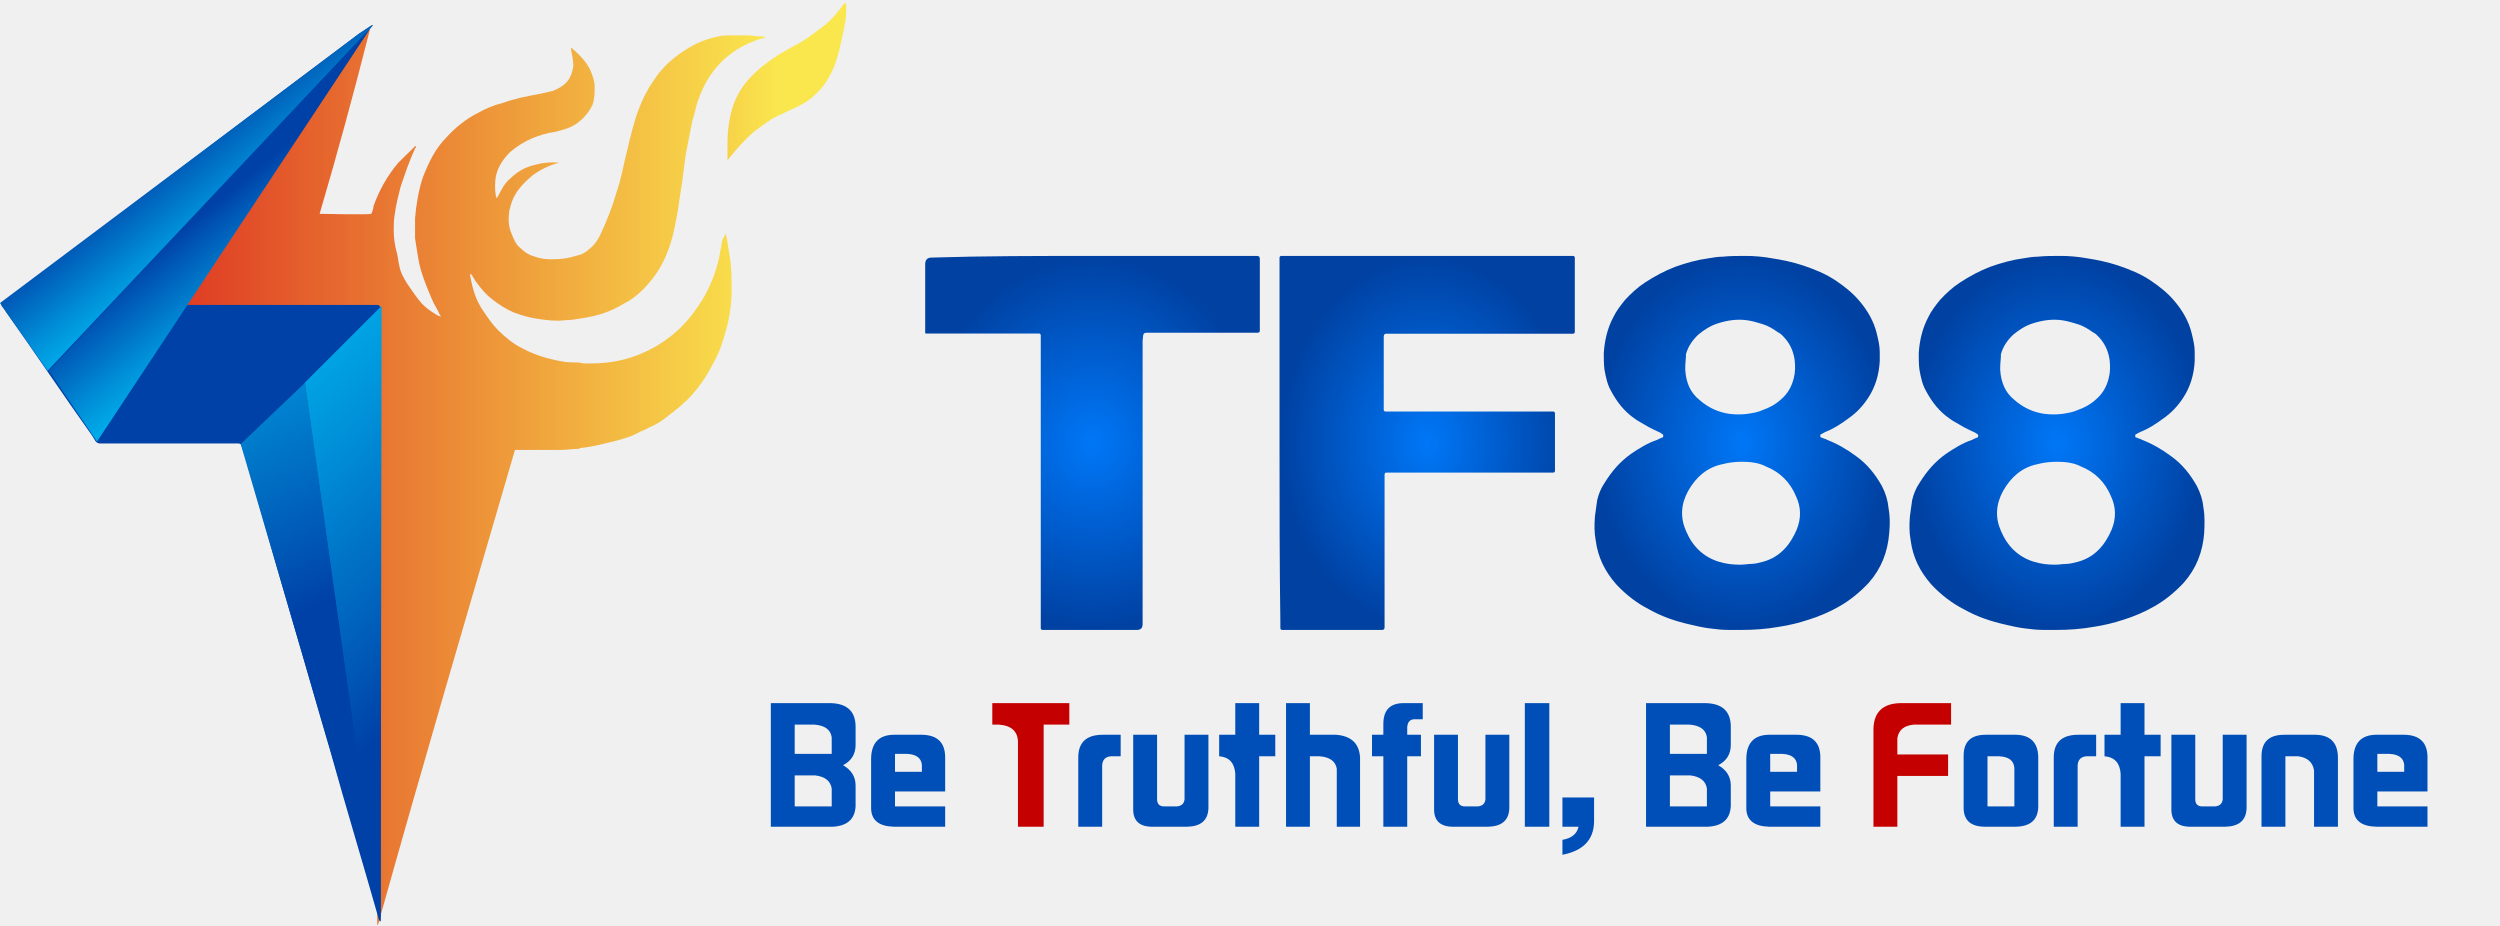
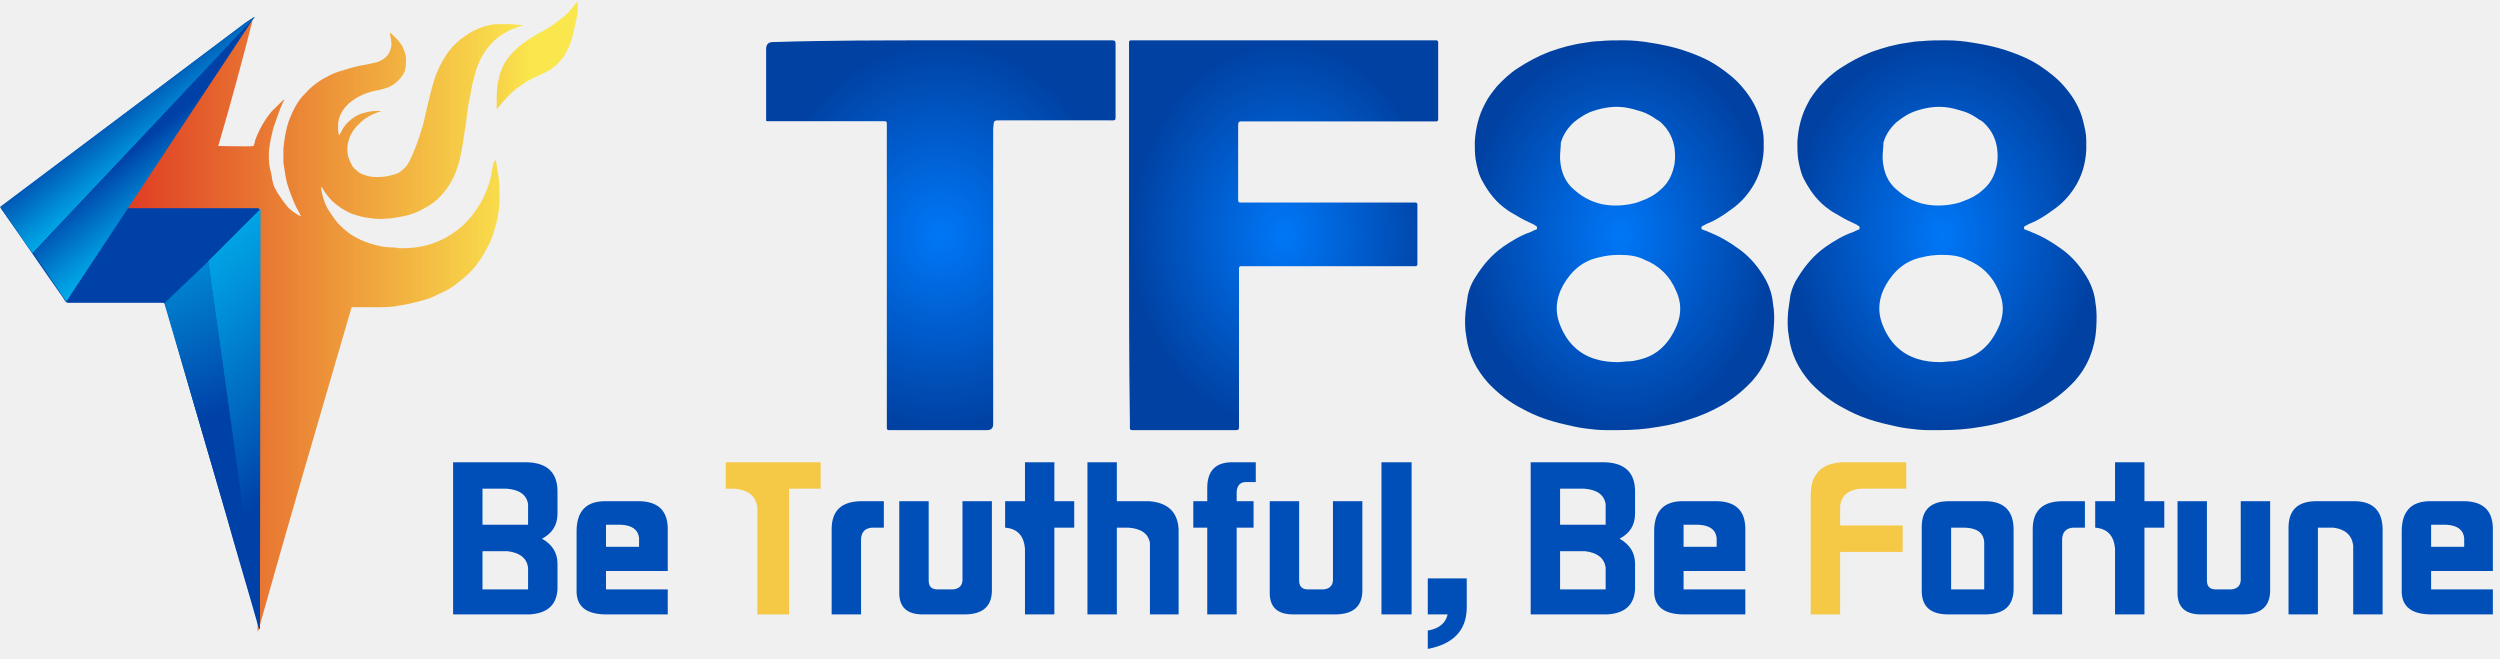
- <svg xmlns="http://www.w3.org/2000/svg" width="127" height="47" viewBox="0 0 127 47" fill="none">
-   <mask id="mask0_1202_1021" style="mask-type:luminance" maskUnits="userSpaceOnUse" x="0" y="0" width="112" height="47">
-     <path d="M112 0H0V47H112V0Z" fill="white" />
+ <svg xmlns="http://www.w3.org/2000/svg" width="186" height="49" viewBox="0 0 186 49" fill="none">
+   <mask id="mask0_1704_1054" style="mask-type:luminance" maskUnits="userSpaceOnUse" x="0" y="0" width="156" height="47">
+     <path d="M156 0H0V47H156V0Z" fill="white" />
  </mask>
-   <g mask="url(#mask0_1202_1021)">
-     <path d="M88.481 32H87.81C87.475 32 87.139 31.96 86.841 31.92C86.505 31.88 86.17 31.8 85.834 31.721C85.126 31.561 84.417 31.321 83.784 30.962C83.15 30.643 82.59 30.204 82.106 29.685C81.546 29.046 81.174 28.328 81.062 27.45C80.987 27.05 80.987 26.651 81.025 26.212C81.062 25.933 81.099 25.693 81.136 25.414C81.211 25.095 81.323 24.815 81.509 24.536C81.882 23.937 82.292 23.458 82.851 23.059C83.262 22.779 83.709 22.5 84.194 22.34C84.268 22.3 84.343 22.261 84.455 22.221C84.492 22.221 84.492 22.181 84.492 22.141C84.492 22.101 84.492 22.061 84.455 22.061C84.417 22.021 84.38 22.021 84.343 21.981C84.082 21.861 83.821 21.742 83.56 21.582C83.373 21.462 83.187 21.382 83.038 21.263C82.516 20.903 82.143 20.424 81.845 19.866C81.658 19.546 81.584 19.187 81.509 18.788C81.472 18.508 81.472 18.229 81.472 17.95C81.509 17.311 81.658 16.672 81.957 16.113C82.106 15.794 82.329 15.515 82.553 15.235C82.851 14.916 83.187 14.597 83.56 14.357C84.044 14.038 84.567 13.758 85.088 13.559C85.648 13.359 86.207 13.2 86.804 13.12C87.027 13.08 87.288 13.04 87.512 13.04C87.885 13 88.295 13 88.668 13C89.115 13 89.563 13.04 90.01 13.12C90.532 13.2 91.091 13.319 91.576 13.479C92.172 13.679 92.769 13.918 93.291 14.277C93.701 14.557 94.111 14.876 94.447 15.275C94.857 15.754 95.192 16.313 95.342 16.952C95.416 17.271 95.491 17.55 95.491 17.87V18.349C95.454 19.027 95.267 19.666 94.894 20.225C94.633 20.624 94.298 20.983 93.888 21.263C93.515 21.542 93.142 21.782 92.732 21.941L92.508 22.061C92.471 22.061 92.471 22.101 92.471 22.141C92.471 22.181 92.471 22.221 92.508 22.221C92.545 22.221 92.583 22.261 92.62 22.261C92.695 22.3 92.769 22.3 92.806 22.34C93.328 22.54 93.813 22.819 94.298 23.179C94.857 23.578 95.267 24.097 95.603 24.695C95.789 25.055 95.901 25.414 95.938 25.813C96.013 26.212 96.013 26.611 95.975 27.05C95.901 28.048 95.565 28.887 94.932 29.605C94.484 30.084 93.999 30.483 93.44 30.802C92.956 31.082 92.396 31.321 91.874 31.481C91.389 31.641 90.905 31.761 90.383 31.84C89.712 31.96 89.078 32 88.481 32ZM88.481 23.458C88.146 23.458 87.81 23.498 87.512 23.578C86.729 23.737 86.17 24.216 85.76 24.935C85.387 25.613 85.35 26.292 85.648 26.971C85.983 27.769 86.543 28.288 87.288 28.527C87.661 28.647 88.034 28.687 88.407 28.687C88.593 28.687 88.78 28.647 88.966 28.647C89.19 28.647 89.413 28.567 89.6 28.527C90.42 28.288 90.942 27.689 91.278 26.891C91.501 26.332 91.501 25.773 91.24 25.214C90.942 24.496 90.42 23.977 89.712 23.698C89.339 23.498 88.891 23.458 88.481 23.458ZM85.611 18.668V18.788C85.648 19.427 85.871 19.945 86.319 20.305C86.766 20.704 87.288 20.943 87.847 21.023C88.146 21.063 88.481 21.063 88.78 21.023C89.041 20.983 89.302 20.943 89.563 20.823C89.898 20.704 90.196 20.544 90.457 20.305C90.793 20.025 91.017 19.666 91.129 19.187C91.203 18.908 91.203 18.588 91.166 18.269C91.091 17.79 90.905 17.391 90.532 17.032C90.457 16.952 90.383 16.912 90.308 16.872C90.085 16.712 89.824 16.552 89.563 16.473C89.302 16.393 89.041 16.313 88.78 16.273C88.258 16.193 87.736 16.273 87.251 16.433C86.878 16.552 86.58 16.752 86.282 16.992C85.983 17.271 85.76 17.59 85.648 17.989C85.648 18.229 85.611 18.429 85.611 18.668Z" fill="url(#paint0_radial_1202_1021)" />
-     <path d="M104.481 32H103.81C103.475 32 103.139 31.96 102.841 31.92C102.505 31.88 102.17 31.8 101.834 31.721C101.126 31.561 100.417 31.321 99.784 30.962C99.15 30.643 98.59 30.204 98.106 29.685C97.546 29.046 97.174 28.328 97.062 27.45C96.987 27.05 96.987 26.651 97.025 26.212C97.062 25.933 97.099 25.693 97.136 25.414C97.211 25.095 97.323 24.815 97.509 24.536C97.882 23.937 98.292 23.458 98.851 23.059C99.262 22.779 99.709 22.5 100.194 22.34C100.268 22.3 100.343 22.261 100.455 22.221C100.492 22.221 100.492 22.181 100.492 22.141C100.492 22.101 100.492 22.061 100.455 22.061C100.417 22.021 100.38 22.021 100.343 21.981C100.082 21.861 99.821 21.742 99.56 21.582C99.373 21.462 99.187 21.382 99.038 21.263C98.516 20.903 98.143 20.424 97.845 19.866C97.658 19.546 97.584 19.187 97.509 18.788C97.472 18.508 97.472 18.229 97.472 17.95C97.509 17.311 97.658 16.672 97.957 16.113C98.106 15.794 98.329 15.515 98.553 15.235C98.851 14.916 99.187 14.597 99.56 14.357C100.045 14.038 100.567 13.758 101.088 13.559C101.648 13.359 102.207 13.2 102.804 13.12C103.027 13.08 103.288 13.04 103.512 13.04C103.885 13 104.295 13 104.668 13C105.115 13 105.563 13.04 106.01 13.12C106.532 13.2 107.091 13.319 107.576 13.479C108.173 13.679 108.769 13.918 109.291 14.277C109.701 14.557 110.111 14.876 110.447 15.275C110.857 15.754 111.193 16.313 111.342 16.952C111.416 17.271 111.491 17.55 111.491 17.87V18.349C111.454 19.027 111.267 19.666 110.894 20.225C110.633 20.624 110.298 20.983 109.888 21.263C109.515 21.542 109.142 21.782 108.732 21.941L108.508 22.061C108.471 22.061 108.471 22.101 108.471 22.141C108.471 22.181 108.471 22.221 108.508 22.221C108.545 22.221 108.583 22.261 108.62 22.261C108.694 22.3 108.769 22.3 108.806 22.34C109.328 22.54 109.813 22.819 110.298 23.179C110.857 23.578 111.267 24.097 111.603 24.695C111.789 25.055 111.901 25.414 111.938 25.813C112.013 26.212 112.013 26.611 111.976 27.05C111.901 28.048 111.565 28.887 110.932 29.605C110.484 30.084 109.999 30.483 109.44 30.802C108.955 31.082 108.396 31.321 107.874 31.481C107.39 31.641 106.905 31.761 106.383 31.84C105.712 31.96 105.078 32 104.481 32ZM104.481 23.458C104.146 23.458 103.81 23.498 103.512 23.578C102.729 23.737 102.17 24.216 101.76 24.935C101.387 25.613 101.349 26.292 101.648 26.971C101.983 27.769 102.543 28.288 103.288 28.527C103.661 28.647 104.034 28.687 104.407 28.687C104.593 28.687 104.78 28.647 104.966 28.647C105.19 28.647 105.413 28.567 105.6 28.527C106.42 28.288 106.942 27.689 107.278 26.891C107.501 26.332 107.501 25.773 107.24 25.214C106.942 24.496 106.42 23.977 105.712 23.698C105.339 23.498 104.891 23.458 104.481 23.458ZM101.61 18.668V18.788C101.648 19.427 101.871 19.945 102.319 20.305C102.766 20.704 103.288 20.943 103.848 21.023C104.146 21.063 104.481 21.063 104.78 21.023C105.041 20.983 105.302 20.943 105.563 20.823C105.898 20.704 106.196 20.544 106.457 20.305C106.793 20.025 107.017 19.666 107.129 19.187C107.203 18.908 107.203 18.588 107.166 18.269C107.091 17.79 106.905 17.391 106.532 17.032C106.457 16.952 106.383 16.912 106.308 16.872C106.085 16.712 105.824 16.552 105.563 16.473C105.302 16.393 105.041 16.313 104.78 16.273C104.258 16.193 103.736 16.273 103.251 16.433C102.878 16.552 102.58 16.752 102.282 16.992C101.983 17.271 101.76 17.59 101.648 17.989C101.648 18.229 101.61 18.429 101.61 18.668Z" fill="url(#paint1_radial_1202_1021)" />
-     <path d="M65 22.606V13.085C65 13.043 65.042 13 65.084 13H79.916C79.958 13 80 13.043 80 13.085V16.868C80 16.91 79.958 16.953 79.916 16.953H70.42C70.336 16.953 70.294 16.995 70.294 17.123V20.821C70.294 20.863 70.336 20.906 70.378 20.906H78.908C78.95 20.906 78.992 20.948 78.992 20.991V23.924C78.992 23.966 78.95 24.009 78.908 24.009H70.42C70.378 24.009 70.336 24.052 70.336 24.094V31.872C70.336 31.957 70.294 32 70.21 32H65.126C65.084 32 65.042 31.957 65.042 31.915V31.575C65 28.685 65 25.624 65 22.606Z" fill="url(#paint2_radial_1202_1021)" />
-     <path d="M55.458 13.001H63.588C64.04 13.001 63.999 12.959 63.999 13.379V16.566C63.999 16.944 64.04 16.902 63.67 16.902H58.497C58.045 16.902 58.086 16.86 58.045 17.321V31.706C58.045 31.902 57.949 32 57.758 32H52.954C52.913 32 52.871 31.958 52.871 31.916V17.027C52.871 16.985 52.831 16.944 52.789 16.944H47.041C47 16.944 47 16.902 47 16.902V13.421C47 13.197 47.109 13.085 47.328 13.085C49.997 13.001 52.748 13.001 55.458 13.001Z" fill="url(#paint3_radial_1202_1021)" />
-     <mask id="mask1_1202_1021" style="mask-type:luminance" maskUnits="userSpaceOnUse" x="0" y="0" width="43" height="47">
+   <g mask="url(#mask0_1704_1054)">
+     <path d="M120.471 32H119.442C118.928 32 118.413 31.939 117.956 31.878C117.441 31.817 116.927 31.695 116.412 31.573C115.326 31.33 114.24 30.964 113.268 30.416C112.296 29.929 111.439 29.258 110.695 28.466C109.838 27.492 109.266 26.395 109.095 25.055C108.98 24.445 108.98 23.836 109.038 23.166C109.095 22.739 109.152 22.374 109.209 21.948C109.323 21.46 109.495 21.034 109.781 20.607C110.352 19.693 110.981 18.962 111.839 18.353C112.468 17.927 113.154 17.5 113.897 17.256C114.011 17.195 114.126 17.134 114.297 17.073C114.354 17.073 114.354 17.013 114.354 16.952C114.354 16.891 114.354 16.83 114.297 16.83C114.24 16.769 114.183 16.769 114.126 16.708C113.725 16.525 113.325 16.342 112.925 16.099C112.639 15.916 112.353 15.794 112.125 15.611C111.324 15.063 110.753 14.332 110.295 13.479C110.009 12.992 109.895 12.443 109.781 11.834C109.724 11.408 109.724 10.981 109.724 10.555C109.781 9.58 110.009 8.605 110.467 7.752C110.695 7.265 111.038 6.838 111.381 6.412C111.839 5.924 112.353 5.437 112.925 5.071C113.668 4.584 114.469 4.158 115.269 3.853C116.126 3.548 116.984 3.305 117.899 3.183C118.242 3.122 118.642 3.061 118.985 3.061C119.557 3 120.186 3 120.757 3C121.443 3 122.129 3.061 122.815 3.183C123.616 3.305 124.473 3.487 125.217 3.731C126.131 4.036 127.046 4.401 127.846 4.95C128.475 5.376 129.104 5.864 129.619 6.473C130.247 7.204 130.762 8.057 130.991 9.032C131.105 9.519 131.219 9.945 131.219 10.433V11.164C131.162 12.2 130.876 13.174 130.305 14.027C129.904 14.637 129.39 15.185 128.761 15.611C128.189 16.038 127.618 16.403 126.989 16.647L126.646 16.83C126.589 16.83 126.589 16.891 126.589 16.952C126.589 17.013 126.589 17.073 126.646 17.073C126.703 17.073 126.76 17.134 126.817 17.134C126.932 17.195 127.046 17.195 127.103 17.256C127.903 17.561 128.647 17.987 129.39 18.536C130.247 19.145 130.876 19.937 131.391 20.851C131.677 21.399 131.848 21.948 131.905 22.557C132.02 23.166 132.02 23.775 131.962 24.445C131.848 25.968 131.334 27.248 130.362 28.345C129.676 29.076 128.932 29.685 128.075 30.172C127.332 30.599 126.474 30.964 125.674 31.208C124.931 31.452 124.187 31.634 123.387 31.756C122.358 31.939 121.386 32 120.471 32ZM120.471 18.962C119.957 18.962 119.442 19.023 118.985 19.145C117.784 19.389 116.927 20.12 116.298 21.216C115.726 22.252 115.669 23.288 116.126 24.323C116.641 25.542 117.499 26.334 118.642 26.7C119.214 26.882 119.785 26.943 120.357 26.943C120.643 26.943 120.929 26.882 121.215 26.882C121.558 26.882 121.901 26.761 122.187 26.7C123.444 26.334 124.245 25.42 124.759 24.202C125.102 23.349 125.102 22.496 124.702 21.643C124.245 20.546 123.444 19.754 122.358 19.328C121.786 19.023 121.1 18.962 120.471 18.962ZM116.069 11.651V11.834C116.126 12.809 116.47 13.601 117.156 14.149C117.842 14.758 118.642 15.124 119.5 15.246C119.957 15.307 120.471 15.307 120.929 15.246C121.329 15.185 121.729 15.124 122.129 14.941C122.644 14.758 123.101 14.515 123.501 14.149C124.016 13.723 124.359 13.174 124.53 12.443C124.645 12.017 124.645 11.529 124.588 11.042C124.473 10.311 124.187 9.702 123.616 9.153C123.501 9.032 123.387 8.971 123.273 8.91C122.93 8.666 122.53 8.422 122.129 8.3C121.729 8.179 121.329 8.057 120.929 7.996C120.128 7.874 119.328 7.996 118.585 8.24C118.013 8.422 117.556 8.727 117.098 9.092C116.641 9.519 116.298 10.006 116.126 10.616C116.126 10.981 116.069 11.286 116.069 11.651Z" fill="url(#paint0_radial_1704_1054)" />
+     <path d="M144.471 32H143.442C142.928 32 142.413 31.939 141.956 31.878C141.441 31.817 140.927 31.695 140.412 31.573C139.326 31.33 138.239 30.964 137.268 30.416C136.296 29.929 135.439 29.258 134.695 28.466C133.838 27.492 133.266 26.395 133.095 25.055C132.98 24.445 132.98 23.836 133.038 23.166C133.095 22.739 133.152 22.374 133.209 21.948C133.323 21.46 133.495 21.034 133.781 20.607C134.352 19.693 134.981 18.962 135.839 18.353C136.468 17.927 137.154 17.5 137.897 17.256C138.011 17.195 138.126 17.134 138.298 17.073C138.354 17.073 138.354 17.013 138.354 16.952C138.354 16.891 138.354 16.83 138.298 16.83C138.239 16.769 138.183 16.769 138.126 16.708C137.726 16.525 137.325 16.342 136.925 16.099C136.639 15.916 136.353 15.794 136.125 15.611C135.324 15.063 134.753 14.332 134.295 13.479C134.009 12.992 133.895 12.443 133.781 11.834C133.724 11.408 133.724 10.981 133.724 10.555C133.781 9.58 134.009 8.605 134.467 7.752C134.695 7.265 135.038 6.838 135.381 6.412C135.839 5.924 136.353 5.437 136.925 5.071C137.669 4.584 138.469 4.158 139.268 3.853C140.127 3.548 140.984 3.305 141.899 3.183C142.241 3.122 142.641 3.061 142.985 3.061C143.557 3 144.185 3 144.757 3C145.443 3 146.13 3.061 146.815 3.183C147.616 3.305 148.473 3.487 149.216 3.731C150.132 4.036 151.046 4.401 151.846 4.95C152.475 5.376 153.103 5.864 153.618 6.473C154.247 7.204 154.762 8.057 154.991 9.032C155.104 9.519 155.219 9.945 155.219 10.433V11.164C155.162 12.2 154.876 13.174 154.304 14.027C153.904 14.637 153.39 15.185 152.761 15.611C152.189 16.038 151.617 16.403 150.989 16.647L150.645 16.83C150.589 16.83 150.589 16.891 150.589 16.952C150.589 17.013 150.589 17.073 150.645 17.073C150.702 17.073 150.76 17.134 150.817 17.134C150.931 17.195 151.046 17.195 151.102 17.256C151.903 17.561 152.646 17.987 153.39 18.536C154.247 19.145 154.876 19.937 155.391 20.851C155.676 21.399 155.848 21.948 155.905 22.557C156.02 23.166 156.02 23.775 155.963 24.445C155.848 25.968 155.333 27.248 154.362 28.345C153.675 29.076 152.931 29.685 152.074 30.172C151.331 30.599 150.474 30.964 149.673 31.208C148.931 31.452 148.187 31.634 147.387 31.756C146.358 31.939 145.386 32 144.471 32ZM144.471 18.962C143.957 18.962 143.442 19.023 142.985 19.145C141.784 19.389 140.927 20.12 140.299 21.216C139.727 22.252 139.668 23.288 140.127 24.323C140.64 25.542 141.499 26.334 142.641 26.7C143.213 26.882 143.785 26.943 144.357 26.943C144.642 26.943 144.929 26.882 145.214 26.882C145.558 26.882 145.9 26.761 146.186 26.7C147.444 26.334 148.244 25.42 148.759 24.202C149.101 23.349 149.101 22.496 148.701 21.643C148.244 20.546 147.444 19.754 146.358 19.328C145.786 19.023 145.099 18.962 144.471 18.962ZM140.069 11.651V11.834C140.127 12.809 140.469 13.601 141.156 14.149C141.841 14.758 142.641 15.124 143.5 15.246C143.957 15.307 144.471 15.307 144.929 15.246C145.329 15.185 145.73 15.124 146.13 14.941C146.643 14.758 147.1 14.515 147.501 14.149C148.016 13.723 148.359 13.174 148.531 12.443C148.644 12.017 148.644 11.529 148.588 11.042C148.473 10.311 148.187 9.702 147.616 9.153C147.501 9.032 147.387 8.971 147.272 8.91C146.93 8.666 146.53 8.422 146.13 8.3C145.73 8.179 145.329 8.057 144.929 7.996C144.129 7.874 143.328 7.996 142.585 8.24C142.013 8.422 141.556 8.727 141.099 9.092C140.64 9.519 140.299 10.006 140.127 10.616C140.127 10.981 140.069 11.286 140.069 11.651Z" fill="url(#paint1_radial_1704_1054)" />
+     <path d="M84 17.662V3.13C84 3.065 84.064 3 84.129 3H106.871C106.936 3 107 3.065 107 3.13V8.904C107 8.969 106.936 9.034 106.871 9.034H92.311C92.182 9.034 92.118 9.098 92.118 9.293V14.937C92.118 15.002 92.182 15.067 92.247 15.067H105.325C105.389 15.067 105.454 15.132 105.454 15.197V19.673C105.454 19.738 105.389 19.803 105.325 19.803H92.311C92.247 19.803 92.182 19.868 92.182 19.933V31.805C92.182 31.935 92.118 32 91.989 32H84.193C84.129 32 84.064 31.935 84.064 31.87V31.351C84 26.94 84 22.268 84 17.662Z" fill="url(#paint2_radial_1704_1054)" />
+     <path d="M69.936 3.002H82.37C83.061 3.002 82.998 2.938 82.998 3.578V8.443C82.998 9.019 83.061 8.955 82.496 8.955H74.583C73.892 8.955 73.955 8.891 73.892 9.595V31.552C73.892 31.851 73.746 32 73.453 32H66.106C66.043 32 65.98 31.936 65.98 31.872V9.147C65.98 9.083 65.917 9.019 65.854 9.019H57.063C57 9.019 57 8.955 57 8.955V3.642C57 3.3 57.167 3.13 57.502 3.13C61.584 3.002 65.791 3.002 69.936 3.002Z" fill="url(#paint3_radial_1704_1054)" />
+     <mask id="mask1_1704_1054" style="mask-type:luminance" maskUnits="userSpaceOnUse" x="0" y="0" width="43" height="47">
      <path d="M43 0H0V47H43V0Z" fill="white" />
    </mask>
-     <g mask="url(#mask1_1202_1021)">
-       <path d="M43 0.361V0.417C43 0.924 42.886 1.431 42.772 1.938C42.658 2.444 42.544 3.007 42.316 3.514C42.088 4.021 41.803 4.471 41.346 4.866C41.061 5.147 40.719 5.316 40.377 5.485C40.092 5.598 39.807 5.767 39.521 5.879C39.065 6.104 38.723 6.386 38.324 6.667C37.868 7.062 37.411 7.568 37.012 8.075L36.955 8.131V7.287C36.955 6.78 37.012 6.273 37.126 5.767C37.297 5.091 37.583 4.528 38.039 4.021C38.438 3.571 38.951 3.176 39.464 2.839C39.807 2.613 40.149 2.444 40.548 2.219C41.061 1.938 41.46 1.6 41.917 1.262C42.259 0.98 42.544 0.643 42.829 0.248C42.867 0.211 42.905 0.173 42.943 0.136C43 0.248 43 0.305 43 0.361Z" fill="url(#paint4_linear_1202_1021)" />
-       <path d="M36.882 11.876C36.882 11.989 36.939 12.101 36.939 12.214C36.996 12.552 37.053 12.946 37.11 13.284C37.167 13.79 37.167 14.297 37.167 14.748C37.167 15.649 36.996 16.493 36.711 17.338C36.597 17.732 36.425 18.126 36.197 18.52C35.912 19.083 35.57 19.59 35.171 20.041C34.772 20.491 34.258 20.885 33.745 21.279C33.517 21.448 33.232 21.617 32.947 21.73C32.776 21.842 32.547 21.899 32.377 22.011C31.92 22.236 31.464 22.349 31.008 22.462C30.552 22.574 30.095 22.687 29.639 22.743C29.582 22.743 29.468 22.743 29.411 22.8C29.126 22.8 28.784 22.856 28.498 22.856H26.16C23.765 31.077 21.49 38.791 19.208 46.956L19.163 47.001C19.163 36.471 19.146 26.291 19.146 15.705H7.227V15.649C11.047 10.919 14.925 6.189 18.803 1.459C18.005 4.612 17.15 7.765 16.237 10.862C16.294 10.862 18.689 10.919 18.86 10.862C18.918 10.75 18.975 10.581 18.975 10.468C19.26 9.68 19.659 8.948 20.229 8.272L21.085 7.428H21.142C21.142 7.465 21.123 7.503 21.085 7.54C20.799 8.16 20.571 8.835 20.343 9.511C20.229 9.961 20.115 10.412 20.058 10.862C20.001 11.144 20.001 11.425 20.001 11.707C20.001 12.101 20.058 12.495 20.172 12.889C20.229 13.115 20.229 13.284 20.286 13.509C20.343 13.847 20.514 14.128 20.686 14.41C20.914 14.748 21.142 15.085 21.427 15.423C21.655 15.649 21.883 15.817 22.168 15.986C22.225 16.043 22.339 16.043 22.396 16.099C22.396 16.061 22.377 16.024 22.339 15.986C22.225 15.705 22.054 15.48 21.94 15.198C21.655 14.522 21.37 13.847 21.256 13.171C21.199 12.833 21.142 12.495 21.085 12.101V11.088C21.142 10.412 21.256 9.68 21.484 9.004C21.769 8.272 22.111 7.54 22.681 6.977C23.138 6.47 23.708 6.02 24.278 5.738C24.677 5.513 25.077 5.344 25.533 5.232C26.16 5.006 26.731 4.894 27.358 4.781C27.643 4.725 27.871 4.669 28.099 4.612C28.384 4.5 28.67 4.331 28.841 4.105C29.012 3.88 29.069 3.655 29.126 3.373C29.126 3.092 29.069 2.81 29.012 2.529V2.416C29.411 2.754 29.753 3.092 29.981 3.542C30.095 3.824 30.209 4.105 30.209 4.387C30.209 4.725 30.209 5.006 30.095 5.344C29.924 5.682 29.696 5.964 29.411 6.189C29.069 6.47 28.67 6.583 28.213 6.696C27.814 6.752 27.415 6.865 27.016 7.033C26.616 7.202 26.274 7.428 25.932 7.709C25.59 8.047 25.305 8.441 25.191 8.948C25.134 9.286 25.134 9.624 25.191 9.961C25.191 9.961 25.191 10.018 25.248 10.074C25.248 10.018 25.305 9.961 25.305 9.961C25.476 9.624 25.647 9.286 25.932 9.061C26.274 8.723 26.674 8.497 27.13 8.385C27.529 8.272 27.985 8.216 28.441 8.272H28.384C27.928 8.385 27.472 8.61 27.073 8.892C26.674 9.229 26.331 9.567 26.103 10.018C25.989 10.243 25.932 10.468 25.875 10.694C25.818 11.088 25.818 11.482 25.989 11.876C26.103 12.158 26.217 12.439 26.445 12.608C26.616 12.777 26.845 12.946 27.073 13.002C27.358 13.115 27.643 13.171 27.985 13.171H28.099C28.498 13.171 28.898 13.115 29.24 13.002C29.525 12.946 29.753 12.833 29.981 12.608C30.209 12.439 30.38 12.158 30.494 11.932C30.837 11.2 31.122 10.468 31.35 9.68C31.521 9.173 31.635 8.61 31.749 8.103C31.92 7.371 32.091 6.639 32.319 5.907C32.547 5.232 32.833 4.612 33.232 4.049C33.631 3.43 34.201 2.923 34.829 2.529C35.342 2.191 35.912 1.966 36.483 1.853C36.711 1.797 36.939 1.797 37.167 1.797H37.965C38.193 1.797 38.422 1.853 38.707 1.853C38.764 1.853 38.821 1.853 38.878 1.909C38.764 1.966 38.593 1.966 38.479 2.022C37.851 2.247 37.338 2.529 36.825 2.979C36.197 3.542 35.741 4.274 35.456 5.119C35.342 5.457 35.285 5.795 35.171 6.133C35.057 6.696 34.943 7.315 34.829 7.878C34.772 8.329 34.715 8.779 34.658 9.229C34.544 9.849 34.486 10.468 34.373 11.031C34.258 11.651 34.144 12.214 33.916 12.777C33.688 13.396 33.346 13.959 32.89 14.466C32.547 14.86 32.148 15.198 31.692 15.423C31.065 15.817 30.38 16.043 29.639 16.155C29.297 16.212 29.012 16.268 28.67 16.268C28.27 16.324 27.814 16.268 27.415 16.212C26.959 16.155 26.559 16.043 26.103 15.874C25.59 15.649 25.191 15.367 24.792 15.029C24.506 14.748 24.221 14.41 23.993 14.016C23.993 13.959 23.936 13.959 23.879 13.903V13.959C23.993 14.635 24.164 15.254 24.564 15.817C24.792 16.155 25.02 16.493 25.305 16.775C25.647 17.113 26.046 17.45 26.502 17.676C26.902 17.901 27.358 18.07 27.757 18.182C28.213 18.295 28.613 18.408 29.069 18.408C29.24 18.408 29.468 18.408 29.639 18.464H29.981C30.951 18.464 31.863 18.295 32.719 17.901C33.346 17.619 33.859 17.281 34.373 16.831C34.943 16.324 35.399 15.705 35.798 15.029C36.197 14.297 36.483 13.509 36.597 12.72C36.654 12.552 36.654 12.326 36.711 12.158C36.787 12.007 36.844 11.914 36.882 11.876Z" fill="url(#paint5_linear_1202_1021)" />
+     <g mask="url(#mask1_1704_1054)">
+       <path d="M43 0.361V0.417C43 0.924 42.886 1.431 42.772 1.938C42.658 2.444 42.544 3.007 42.316 3.514C42.088 4.021 41.803 4.471 41.346 4.866C41.061 5.147 40.719 5.316 40.377 5.485C40.092 5.598 39.807 5.767 39.521 5.879C39.065 6.104 38.723 6.386 38.324 6.667C37.868 7.062 37.411 7.568 37.012 8.075L36.955 8.131V7.287C36.955 6.78 37.012 6.273 37.126 5.767C37.297 5.091 37.583 4.528 38.039 4.021C38.438 3.571 38.951 3.176 39.464 2.839C39.807 2.613 40.149 2.444 40.548 2.219C41.061 1.938 41.46 1.6 41.917 1.262C42.259 0.98 42.544 0.643 42.829 0.248C42.867 0.211 42.905 0.173 42.943 0.136C43 0.248 43 0.305 43 0.361Z" fill="url(#paint4_linear_1704_1054)" />
+       <path d="M36.882 11.876C36.882 11.989 36.939 12.101 36.939 12.214C36.996 12.552 37.053 12.946 37.11 13.284C37.167 13.79 37.167 14.297 37.167 14.748C37.167 15.649 36.996 16.493 36.711 17.338C36.597 17.732 36.425 18.126 36.197 18.52C35.912 19.083 35.57 19.59 35.171 20.041C34.772 20.491 34.258 20.885 33.745 21.279C33.517 21.448 33.232 21.617 32.947 21.73C32.776 21.842 32.547 21.899 32.377 22.011C31.92 22.236 31.464 22.349 31.008 22.462C30.552 22.574 30.095 22.687 29.639 22.743C29.582 22.743 29.468 22.743 29.411 22.8C29.126 22.8 28.784 22.856 28.498 22.856H26.16C23.765 31.077 21.49 38.791 19.208 46.956L19.163 47.001C19.163 36.471 19.146 26.291 19.146 15.705H7.227V15.649C11.047 10.919 14.925 6.189 18.803 1.459C18.005 4.612 17.15 7.765 16.237 10.862C16.294 10.862 18.689 10.919 18.86 10.862C18.918 10.75 18.975 10.581 18.975 10.468C19.26 9.68 19.659 8.948 20.229 8.272L21.085 7.428H21.142C21.142 7.465 21.123 7.503 21.085 7.54C20.799 8.16 20.571 8.835 20.343 9.511C20.229 9.961 20.115 10.412 20.058 10.862C20.001 11.144 20.001 11.425 20.001 11.707C20.001 12.101 20.058 12.495 20.172 12.889C20.229 13.115 20.229 13.284 20.286 13.509C20.343 13.847 20.514 14.128 20.686 14.41C20.914 14.748 21.142 15.085 21.427 15.423C21.655 15.649 21.883 15.817 22.168 15.986C22.225 16.043 22.339 16.043 22.396 16.099C22.396 16.061 22.377 16.024 22.339 15.986C22.225 15.705 22.054 15.48 21.94 15.198C21.655 14.522 21.37 13.847 21.256 13.171C21.199 12.833 21.142 12.495 21.085 12.101V11.088C21.142 10.412 21.256 9.68 21.484 9.004C21.769 8.272 22.111 7.54 22.681 6.977C23.138 6.47 23.708 6.02 24.278 5.738C24.677 5.513 25.077 5.344 25.533 5.232C26.16 5.006 26.731 4.894 27.358 4.781C27.643 4.725 27.871 4.669 28.099 4.612C28.384 4.5 28.67 4.331 28.841 4.105C29.012 3.88 29.069 3.655 29.126 3.373C29.126 3.092 29.069 2.81 29.012 2.529V2.416C29.411 2.754 29.753 3.092 29.981 3.542C30.095 3.824 30.209 4.105 30.209 4.387C30.209 4.725 30.209 5.006 30.095 5.344C29.924 5.682 29.696 5.964 29.411 6.189C29.069 6.47 28.67 6.583 28.213 6.696C27.814 6.752 27.415 6.865 27.016 7.033C26.616 7.202 26.274 7.428 25.932 7.709C25.59 8.047 25.305 8.441 25.191 8.948C25.134 9.286 25.134 9.624 25.191 9.961C25.191 9.961 25.191 10.018 25.248 10.074C25.248 10.018 25.305 9.961 25.305 9.961C25.476 9.624 25.647 9.286 25.932 9.061C26.274 8.723 26.674 8.497 27.13 8.385C27.529 8.272 27.985 8.216 28.441 8.272H28.384C27.928 8.385 27.472 8.61 27.073 8.892C26.674 9.229 26.331 9.567 26.103 10.018C25.989 10.243 25.932 10.468 25.875 10.694C25.818 11.088 25.818 11.482 25.989 11.876C26.103 12.158 26.217 12.439 26.445 12.608C26.616 12.777 26.845 12.946 27.073 13.002C27.358 13.115 27.643 13.171 27.985 13.171H28.099C28.498 13.171 28.898 13.115 29.24 13.002C29.525 12.946 29.753 12.833 29.981 12.608C30.209 12.439 30.38 12.158 30.494 11.932C30.837 11.2 31.122 10.468 31.35 9.68C31.521 9.173 31.635 8.61 31.749 8.103C31.92 7.371 32.091 6.639 32.319 5.907C32.547 5.232 32.833 4.612 33.232 4.049C33.631 3.43 34.201 2.923 34.829 2.529C35.342 2.191 35.912 1.966 36.483 1.853C36.711 1.797 36.939 1.797 37.167 1.797H37.965C38.193 1.797 38.422 1.853 38.707 1.853C38.764 1.853 38.821 1.853 38.878 1.909C38.764 1.966 38.593 1.966 38.479 2.022C37.851 2.247 37.338 2.529 36.825 2.979C36.197 3.542 35.741 4.274 35.456 5.119C35.342 5.457 35.285 5.795 35.171 6.133C35.057 6.696 34.943 7.315 34.829 7.878C34.772 8.329 34.715 8.779 34.658 9.229C34.544 9.849 34.486 10.468 34.373 11.031C34.258 11.651 34.144 12.214 33.916 12.777C33.688 13.396 33.346 13.959 32.89 14.466C32.547 14.86 32.148 15.198 31.692 15.423C31.065 15.817 30.38 16.043 29.639 16.155C29.297 16.212 29.012 16.268 28.67 16.268C28.27 16.324 27.814 16.268 27.415 16.212C26.959 16.155 26.559 16.043 26.103 15.874C25.59 15.649 25.191 15.367 24.792 15.029C24.506 14.748 24.221 14.41 23.993 14.016C23.993 13.959 23.936 13.959 23.879 13.903V13.959C23.993 14.635 24.164 15.254 24.564 15.817C24.792 16.155 25.02 16.493 25.305 16.775C25.647 17.113 26.046 17.45 26.502 17.676C26.902 17.901 27.358 18.07 27.757 18.182C28.213 18.295 28.613 18.408 29.069 18.408C29.24 18.408 29.468 18.408 29.639 18.464H29.981C30.951 18.464 31.863 18.295 32.719 17.901C33.346 17.619 33.859 17.281 34.373 16.831C34.943 16.324 35.399 15.705 35.798 15.029C36.197 14.297 36.483 13.509 36.597 12.72C36.654 12.552 36.654 12.326 36.711 12.158C36.787 12.007 36.844 11.914 36.882 11.876Z" fill="url(#paint5_linear_1704_1054)" />
      <path d="M18.933 1.29C18.871 1.386 14.89 6.313 13.008 8.621C11.297 10.761 9.529 12.9 7.818 15.04C7.761 15.153 7.647 15.265 7.59 15.378C7.533 15.434 7.59 15.491 7.647 15.491H19.167C19.281 15.491 19.281 15.547 19.338 15.66V46.798H19.281C19.281 46.741 19.224 46.685 19.224 46.629C18.426 43.813 17.57 40.998 16.772 38.126C16.088 35.818 15.46 33.565 14.776 31.257C13.978 28.554 13.236 25.851 12.438 23.148C12.381 22.98 12.324 22.811 12.267 22.642C12.267 22.585 12.21 22.529 12.096 22.529H5.081C4.967 22.529 4.91 22.473 4.853 22.416C4.796 22.304 4.739 22.248 4.682 22.135C3.199 20.052 1.773 17.912 0.291 15.829C0.234 15.716 0.12 15.603 0.062 15.491C0.062 15.378 0.177 15.322 0.234 15.322C0.519 15.097 0.861 14.871 1.146 14.59C6.849 10.31 12.552 5.975 18.255 1.695C18.397 1.605 18.859 1.284 18.928 1.262V1.29H18.933Z" fill="#0041A7" />
-       <path d="M18.962 1.272L2.418 18.835L0 15.394L18.221 1.729L18.951 1.272H18.962Z" fill="url(#paint6_linear_1202_1021)" />
-       <path d="M18.802 1.459L4.927 22.434L2.48 18.835L18.802 1.459Z" fill="url(#paint7_linear_1202_1021)" />
-       <path d="M19.385 15.536L15.479 19.444L19.339 46.826L19.385 15.536Z" fill="url(#paint8_linear_1202_1021)" />
-       <path d="M12.227 22.557L15.5 19.443L19.338 46.826L12.227 22.557Z" fill="url(#paint9_linear_1202_1021)" />
+       <path d="M18.962 1.272L2.418 18.835L0 15.394L18.221 1.729L18.951 1.272H18.962Z" fill="url(#paint6_linear_1704_1054)" />
+       <path d="M18.802 1.459L4.927 22.434L2.48 18.835L18.802 1.459Z" fill="url(#paint7_linear_1704_1054)" />
+       <path d="M19.385 15.536L15.479 19.444L19.339 46.826L19.385 15.536Z" fill="url(#paint8_linear_1704_1054)" />
+       <path d="M12.227 22.557L15.5 19.443L19.338 46.826L12.227 22.557Z" fill="url(#paint9_linear_1704_1054)" />
    </g>
  </g>
-   <path d="M43.464 39.904V40.966C43.424 41.613 43.04 41.956 42.312 41.997H39.158V35.719H42.191C43.02 35.739 43.444 36.123 43.464 36.871V37.842C43.464 38.307 43.252 38.651 42.828 38.873C43.252 39.116 43.464 39.459 43.464 39.904ZM42.251 38.297V37.448C42.191 37.064 41.898 36.851 41.372 36.811H40.371V38.297H42.251ZM42.251 40.966V40.056C42.191 39.672 41.908 39.449 41.402 39.389H40.371V40.966H42.251ZM48.014 38.418V40.208H45.466V40.966H48.014V41.997H45.405C44.657 41.977 44.273 41.673 44.253 41.087V38.509C44.273 37.741 44.647 37.347 45.375 37.326H46.861C47.609 37.347 47.993 37.711 48.014 38.418ZM45.466 39.207H46.831V38.843C46.79 38.499 46.538 38.317 46.072 38.297H45.466V39.207ZM56.93 37.326V38.418H56.444C56.161 38.438 56.01 38.59 55.99 38.873V41.997H54.776V38.479C54.776 37.711 55.191 37.326 56.02 37.326H56.93ZM61.388 37.326V41.057C61.368 41.663 61.014 41.977 60.326 41.997H58.598C57.89 42.017 57.546 41.704 57.567 41.057V37.326H58.78V40.602C58.78 40.844 58.901 40.966 59.144 40.966H59.781C60.023 40.945 60.154 40.824 60.175 40.602V37.326H61.388ZM64.784 37.326V38.418H63.966V41.997H62.752V39.298C62.712 38.752 62.439 38.459 61.934 38.418V37.326H62.752V35.719H63.966V37.326H64.784ZM69.091 38.479V41.997H67.908V39.055C67.847 38.671 67.554 38.459 67.029 38.418H66.543V41.997H65.33V35.719H66.543V37.326H67.878C68.646 37.387 69.05 37.771 69.091 38.479ZM72.184 37.326V38.418H71.487V41.997H70.274V38.418H69.698V37.326H70.274V36.781C70.274 36.073 70.617 35.719 71.305 35.719H72.275V36.538H71.82C71.618 36.558 71.507 36.69 71.487 36.932V37.326H72.184ZM76.673 37.326V41.057C76.653 41.663 76.299 41.977 75.611 41.997H73.883C73.175 42.017 72.831 41.704 72.852 41.057V37.326H74.065V40.602C74.065 40.844 74.186 40.966 74.428 40.966H75.065C75.308 40.945 75.439 40.824 75.46 40.602V37.326H76.673ZM78.705 35.719V41.997H77.461V35.719H78.705ZM79.372 40.511H80.979V41.754C80.959 42.664 80.423 43.22 79.372 43.422V42.664C79.837 42.583 80.11 42.361 80.191 41.997H79.372V40.511ZM87.924 39.904V40.966C87.884 41.613 87.5 41.956 86.772 41.997H83.618V35.719H86.65C87.479 35.739 87.904 36.123 87.924 36.871V37.842C87.924 38.307 87.712 38.651 87.287 38.873C87.712 39.116 87.924 39.459 87.924 39.904ZM86.711 38.297V37.448C86.65 37.064 86.357 36.851 85.832 36.811H84.831V38.297H86.711ZM86.711 40.966V40.056C86.65 39.672 86.367 39.449 85.862 39.389H84.831V40.966H86.711ZM92.473 38.418V40.208H89.926V40.966H92.473V41.997H89.865C89.117 41.977 88.733 41.673 88.713 41.087V38.509C88.733 37.741 89.107 37.347 89.835 37.326H91.321C92.069 37.347 92.453 37.711 92.473 38.418ZM89.926 39.207H91.29V38.843C91.25 38.499 90.997 38.317 90.532 38.297H89.926V39.207ZM103.543 38.449V40.996C103.523 41.643 103.148 41.977 102.421 41.997H100.844C100.116 41.997 99.752 41.673 99.752 41.026V38.388C99.752 37.68 100.126 37.326 100.874 37.326H102.421C103.148 37.347 103.523 37.721 103.543 38.449ZM102.33 40.966V39.025C102.309 38.641 102.047 38.438 101.541 38.418H100.965V40.966H102.33ZM106.484 37.326V38.418H105.999C105.716 38.438 105.565 38.59 105.544 38.873V41.997H104.331V38.479C104.331 37.711 104.746 37.326 105.575 37.326H106.484ZM109.76 37.326V38.418H108.941V41.997H107.728V39.298C107.687 38.752 107.415 38.459 106.909 38.418V37.326H107.728V35.719H108.941V37.326H109.76ZM114.127 37.326V41.057C114.107 41.663 113.753 41.977 113.065 41.997H111.337C110.629 42.017 110.285 41.704 110.306 41.057V37.326H111.519V40.602C111.519 40.844 111.64 40.966 111.883 40.966H112.52C112.762 40.945 112.894 40.824 112.914 40.602V37.326H114.127ZM118.767 38.449V41.997H117.554V39.146C117.493 38.721 117.22 38.479 116.735 38.418H116.098V41.997H114.885V38.418C114.885 37.69 115.269 37.326 116.038 37.326H117.645C118.373 37.347 118.747 37.721 118.767 38.449ZM123.316 38.418V40.208H120.769V40.966H123.316V41.997H120.708C119.96 41.977 119.576 41.673 119.556 41.087V38.509C119.576 37.741 119.95 37.347 120.678 37.326H122.164C122.912 37.347 123.296 37.711 123.316 38.418ZM120.769 39.207H122.133V38.843C122.093 38.499 121.84 38.317 121.375 38.297H120.769V39.207Z" fill="#004FB8" />
-   <path d="M54.322 35.719V36.811H53.017V41.997H51.713V37.63C51.673 37.124 51.349 36.851 50.743 36.811H50.409V35.719H54.322ZM98.963 38.327V39.419H96.385V41.997H95.172V37.023C95.193 36.174 95.647 35.739 96.537 35.719H99.115V36.811H97.235C96.729 36.851 96.446 37.084 96.385 37.508V38.327H98.963Z" fill="#C40000" />
+   <path d="M41.477 41.938V43.852C41.404 45.018 40.711 45.638 39.398 45.711H33.711V34.391H39.18C40.675 34.427 41.44 35.12 41.477 36.469V38.219C41.477 39.057 41.094 39.677 40.328 40.078C41.094 40.516 41.477 41.135 41.477 41.938ZM39.289 39.039V37.508C39.18 36.815 38.651 36.432 37.703 36.359H35.898V39.039H39.289ZM39.289 43.852V42.211C39.18 41.518 38.669 41.117 37.758 41.008H35.898V43.852H39.289ZM49.68 39.258V42.484H45.086V43.852H49.68V45.711H44.977C43.628 45.675 42.935 45.128 42.898 44.07V39.422C42.935 38.036 43.609 37.325 44.922 37.289H47.602C48.95 37.325 49.643 37.982 49.68 39.258ZM45.086 40.68H47.547V40.023C47.474 39.404 47.018 39.075 46.18 39.039H45.086V40.68ZM65.758 37.289V39.258H64.883C64.372 39.294 64.099 39.568 64.062 40.078V45.711H61.875V39.367C61.875 37.982 62.622 37.289 64.117 37.289H65.758ZM73.797 37.289V44.016C73.76 45.109 73.122 45.675 71.883 45.711H68.766C67.49 45.747 66.87 45.182 66.906 44.016V37.289H69.094V43.195C69.094 43.633 69.312 43.852 69.75 43.852H70.898C71.336 43.815 71.573 43.596 71.609 43.195V37.289H73.797ZM79.922 37.289V39.258H78.445V45.711H76.258V40.844C76.185 39.859 75.693 39.331 74.781 39.258V37.289H76.258V34.391H78.445V37.289H79.922ZM87.688 39.367V45.711H85.555V40.406C85.445 39.714 84.917 39.331 83.969 39.258H83.094V45.711H80.906V34.391H83.094V37.289H85.5C86.885 37.398 87.615 38.091 87.688 39.367ZM93.266 37.289V39.258H92.008V45.711H89.82V39.258H88.781V37.289H89.82V36.305C89.82 35.029 90.44 34.391 91.68 34.391H93.43V35.867H92.609C92.245 35.904 92.044 36.141 92.008 36.578V37.289H93.266ZM101.359 37.289V44.016C101.323 45.109 100.685 45.675 99.445 45.711H96.328C95.052 45.747 94.432 45.182 94.469 44.016V37.289H96.656V43.195C96.656 43.633 96.875 43.852 97.312 43.852H98.461C98.898 43.815 99.135 43.596 99.172 43.195V37.289H101.359ZM105.023 34.391V45.711H102.781V34.391H105.023ZM106.227 43.031H109.125V45.273C109.089 46.914 108.122 47.917 106.227 48.281V46.914C107.065 46.768 107.557 46.367 107.703 45.711H106.227V43.031ZM121.648 41.938V43.852C121.576 45.018 120.883 45.638 119.57 45.711H113.883V34.391H119.352C120.846 34.427 121.612 35.12 121.648 36.469V38.219C121.648 39.057 121.266 39.677 120.5 40.078C121.266 40.516 121.648 41.135 121.648 41.938ZM119.461 39.039V37.508C119.352 36.815 118.823 36.432 117.875 36.359H116.07V39.039H119.461ZM119.461 43.852V42.211C119.352 41.518 118.841 41.117 117.93 41.008H116.07V43.852H119.461ZM129.852 39.258V42.484H125.258V43.852H129.852V45.711H125.148C123.799 45.675 123.107 45.128 123.07 44.07V39.422C123.107 38.036 123.781 37.325 125.094 37.289H127.773C129.122 37.325 129.815 37.982 129.852 39.258ZM125.258 40.68H127.719V40.023C127.646 39.404 127.19 39.075 126.352 39.039H125.258V40.68ZM149.812 39.312V43.906C149.776 45.073 149.102 45.675 147.789 45.711H144.945C143.633 45.711 142.977 45.128 142.977 43.961V39.203C142.977 37.927 143.651 37.289 145 37.289H147.789C149.102 37.325 149.776 38 149.812 39.312ZM147.625 43.852V40.352C147.589 39.659 147.115 39.294 146.203 39.258H145.164V43.852H147.625ZM155.117 37.289V39.258H154.242C153.732 39.294 153.458 39.568 153.422 40.078V45.711H151.234V39.367C151.234 37.982 151.982 37.289 153.477 37.289H155.117ZM161.023 37.289V39.258H159.547V45.711H157.359V40.844C157.286 39.859 156.794 39.331 155.883 39.258V37.289H157.359V34.391H159.547V37.289H161.023ZM168.898 37.289V44.016C168.862 45.109 168.224 45.675 166.984 45.711H163.867C162.591 45.747 161.971 45.182 162.008 44.016V37.289H164.195V43.195C164.195 43.633 164.414 43.852 164.852 43.852H166C166.438 43.815 166.674 43.596 166.711 43.195V37.289H168.898ZM177.266 39.312V45.711H175.078V40.57C174.969 39.805 174.477 39.367 173.602 39.258H172.453V45.711H170.266V39.258C170.266 37.945 170.958 37.289 172.344 37.289H175.242C176.555 37.325 177.229 38 177.266 39.312ZM185.469 39.258V42.484H180.875V43.852H185.469V45.711H180.766C179.417 45.675 178.724 45.128 178.688 44.07V39.422C178.724 38.036 179.398 37.325 180.711 37.289H183.391C184.74 37.325 185.432 37.982 185.469 39.258ZM180.875 40.68H183.336V40.023C183.263 39.404 182.807 39.075 181.969 39.039H180.875V40.68Z" fill="#004FB8" />
+   <path d="M61.055 34.391V36.359H58.703V45.711H56.352V37.836C56.279 36.925 55.695 36.432 54.602 36.359H54V34.391H61.055ZM141.555 39.094V41.062H136.906V45.711H134.719V36.742C134.755 35.211 135.576 34.427 137.18 34.391H141.828V36.359H138.438C137.526 36.432 137.016 36.852 136.906 37.617V39.094H141.555Z" fill="#F5C846" />
  <defs>
-     <radialGradient id="paint0_radial_1202_1021" cx="0" cy="0" r="1" gradientUnits="userSpaceOnUse" gradientTransform="translate(88.5 22.5) rotate(90) scale(9.5 7.5)">
+     <radialGradient id="paint0_radial_1704_1054" cx="0" cy="0" r="1" gradientUnits="userSpaceOnUse" gradientTransform="translate(120.5 17.5) rotate(90) scale(14.5 11.5)">
      <stop stop-color="#0077F7" />
      <stop offset="1" stop-color="#0041A2" />
    </radialGradient>
-     <radialGradient id="paint1_radial_1202_1021" cx="0" cy="0" r="1" gradientUnits="userSpaceOnUse" gradientTransform="translate(104.5 22.5) rotate(90) scale(9.5 7.5)">
+     <radialGradient id="paint1_radial_1704_1054" cx="0" cy="0" r="1" gradientUnits="userSpaceOnUse" gradientTransform="translate(144.5 17.5) rotate(90) scale(14.5 11.4998)">
      <stop stop-color="#0077F7" />
      <stop offset="1" stop-color="#0041A2" />
    </radialGradient>
-     <radialGradient id="paint2_radial_1202_1021" cx="0" cy="0" r="1" gradientUnits="userSpaceOnUse" gradientTransform="translate(72.5 22.5) rotate(90) scale(9.5 7.5)">
+     <radialGradient id="paint2_radial_1704_1054" cx="0" cy="0" r="1" gradientUnits="userSpaceOnUse" gradientTransform="translate(95.5 17.5) rotate(90) scale(14.5 11.5)">
      <stop stop-color="#0077F7" />
      <stop offset="1" stop-color="#0041A2" />
    </radialGradient>
-     <radialGradient id="paint3_radial_1202_1021" cx="0" cy="0" r="1" gradientUnits="userSpaceOnUse" gradientTransform="translate(55.5 22.5) rotate(90) scale(9.5 8.5)">
+     <radialGradient id="paint3_radial_1704_1054" cx="0" cy="0" r="1" gradientUnits="userSpaceOnUse" gradientTransform="translate(70 17.5) rotate(90) scale(14.5 13)">
      <stop stop-color="#0077F7" />
      <stop offset="1" stop-color="#0041A2" />
    </radialGradient>
-     <linearGradient id="paint4_linear_1202_1021" x1="16.738" y1="4.134" x2="39.447" y2="4.134" gradientUnits="userSpaceOnUse">
+     <linearGradient id="paint4_linear_1704_1054" x1="16.738" y1="4.134" x2="39.447" y2="4.134" gradientUnits="userSpaceOnUse">
      <stop stop-color="#DD3021" />
      <stop offset="1" stop-color="#FAE64D" />
    </linearGradient>
-     <linearGradient id="paint5_linear_1202_1021" x1="7.227" y1="24.23" x2="38.878" y2="24.23" gradientUnits="userSpaceOnUse">
+     <linearGradient id="paint5_linear_1704_1054" x1="7.227" y1="24.23" x2="38.878" y2="24.23" gradientUnits="userSpaceOnUse">
      <stop stop-color="#DD3021" />
      <stop offset="1" stop-color="#FAE64D" />
    </linearGradient>
-     <linearGradient id="paint6_linear_1202_1021" x1="11.811" y1="11.425" x2="5.932" y2="4.048" gradientUnits="userSpaceOnUse">
+     <linearGradient id="paint6_linear_1704_1054" x1="11.811" y1="11.425" x2="5.932" y2="4.048" gradientUnits="userSpaceOnUse">
      <stop stop-color="#00AAE9" />
      <stop offset="0.15" stop-color="#0091D9" />
      <stop offset="0.47" stop-color="#0054B3" />
      <stop offset="0.56" stop-color="#0041A7" />
    </linearGradient>
-     <linearGradient id="paint7_linear_1202_1021" x1="14.12" y1="14.652" x2="8.049" y2="7.183" gradientUnits="userSpaceOnUse">
+     <linearGradient id="paint7_linear_1704_1054" x1="14.12" y1="14.652" x2="8.049" y2="7.183" gradientUnits="userSpaceOnUse">
      <stop stop-color="#00AAE9" />
      <stop offset="0.15" stop-color="#0091D9" />
      <stop offset="0.47" stop-color="#0054B3" />
      <stop offset="0.56" stop-color="#0041A7" />
    </linearGradient>
-     <linearGradient id="paint8_linear_1202_1021" x1="10.671" y1="21.781" x2="31.473" y2="44.86" gradientUnits="userSpaceOnUse">
+     <linearGradient id="paint8_linear_1704_1054" x1="10.671" y1="21.781" x2="31.473" y2="44.86" gradientUnits="userSpaceOnUse">
      <stop stop-color="#00AAE9" />
      <stop offset="0.15" stop-color="#0091D9" />
      <stop offset="0.47" stop-color="#0054B3" />
      <stop offset="0.56" stop-color="#0041A7" />
    </linearGradient>
-     <linearGradient id="paint9_linear_1202_1021" x1="9.084" y1="15.35" x2="21.66" y2="42.877" gradientUnits="userSpaceOnUse">
+     <linearGradient id="paint9_linear_1704_1054" x1="9.084" y1="15.35" x2="21.66" y2="42.877" gradientUnits="userSpaceOnUse">
      <stop stop-color="#00AAE9" />
      <stop offset="0.15" stop-color="#0091D9" />
      <stop offset="0.47" stop-color="#0054B3" />
      <stop offset="0.56" stop-color="#0041A7" />
    </linearGradient>
  </defs>
</svg>
